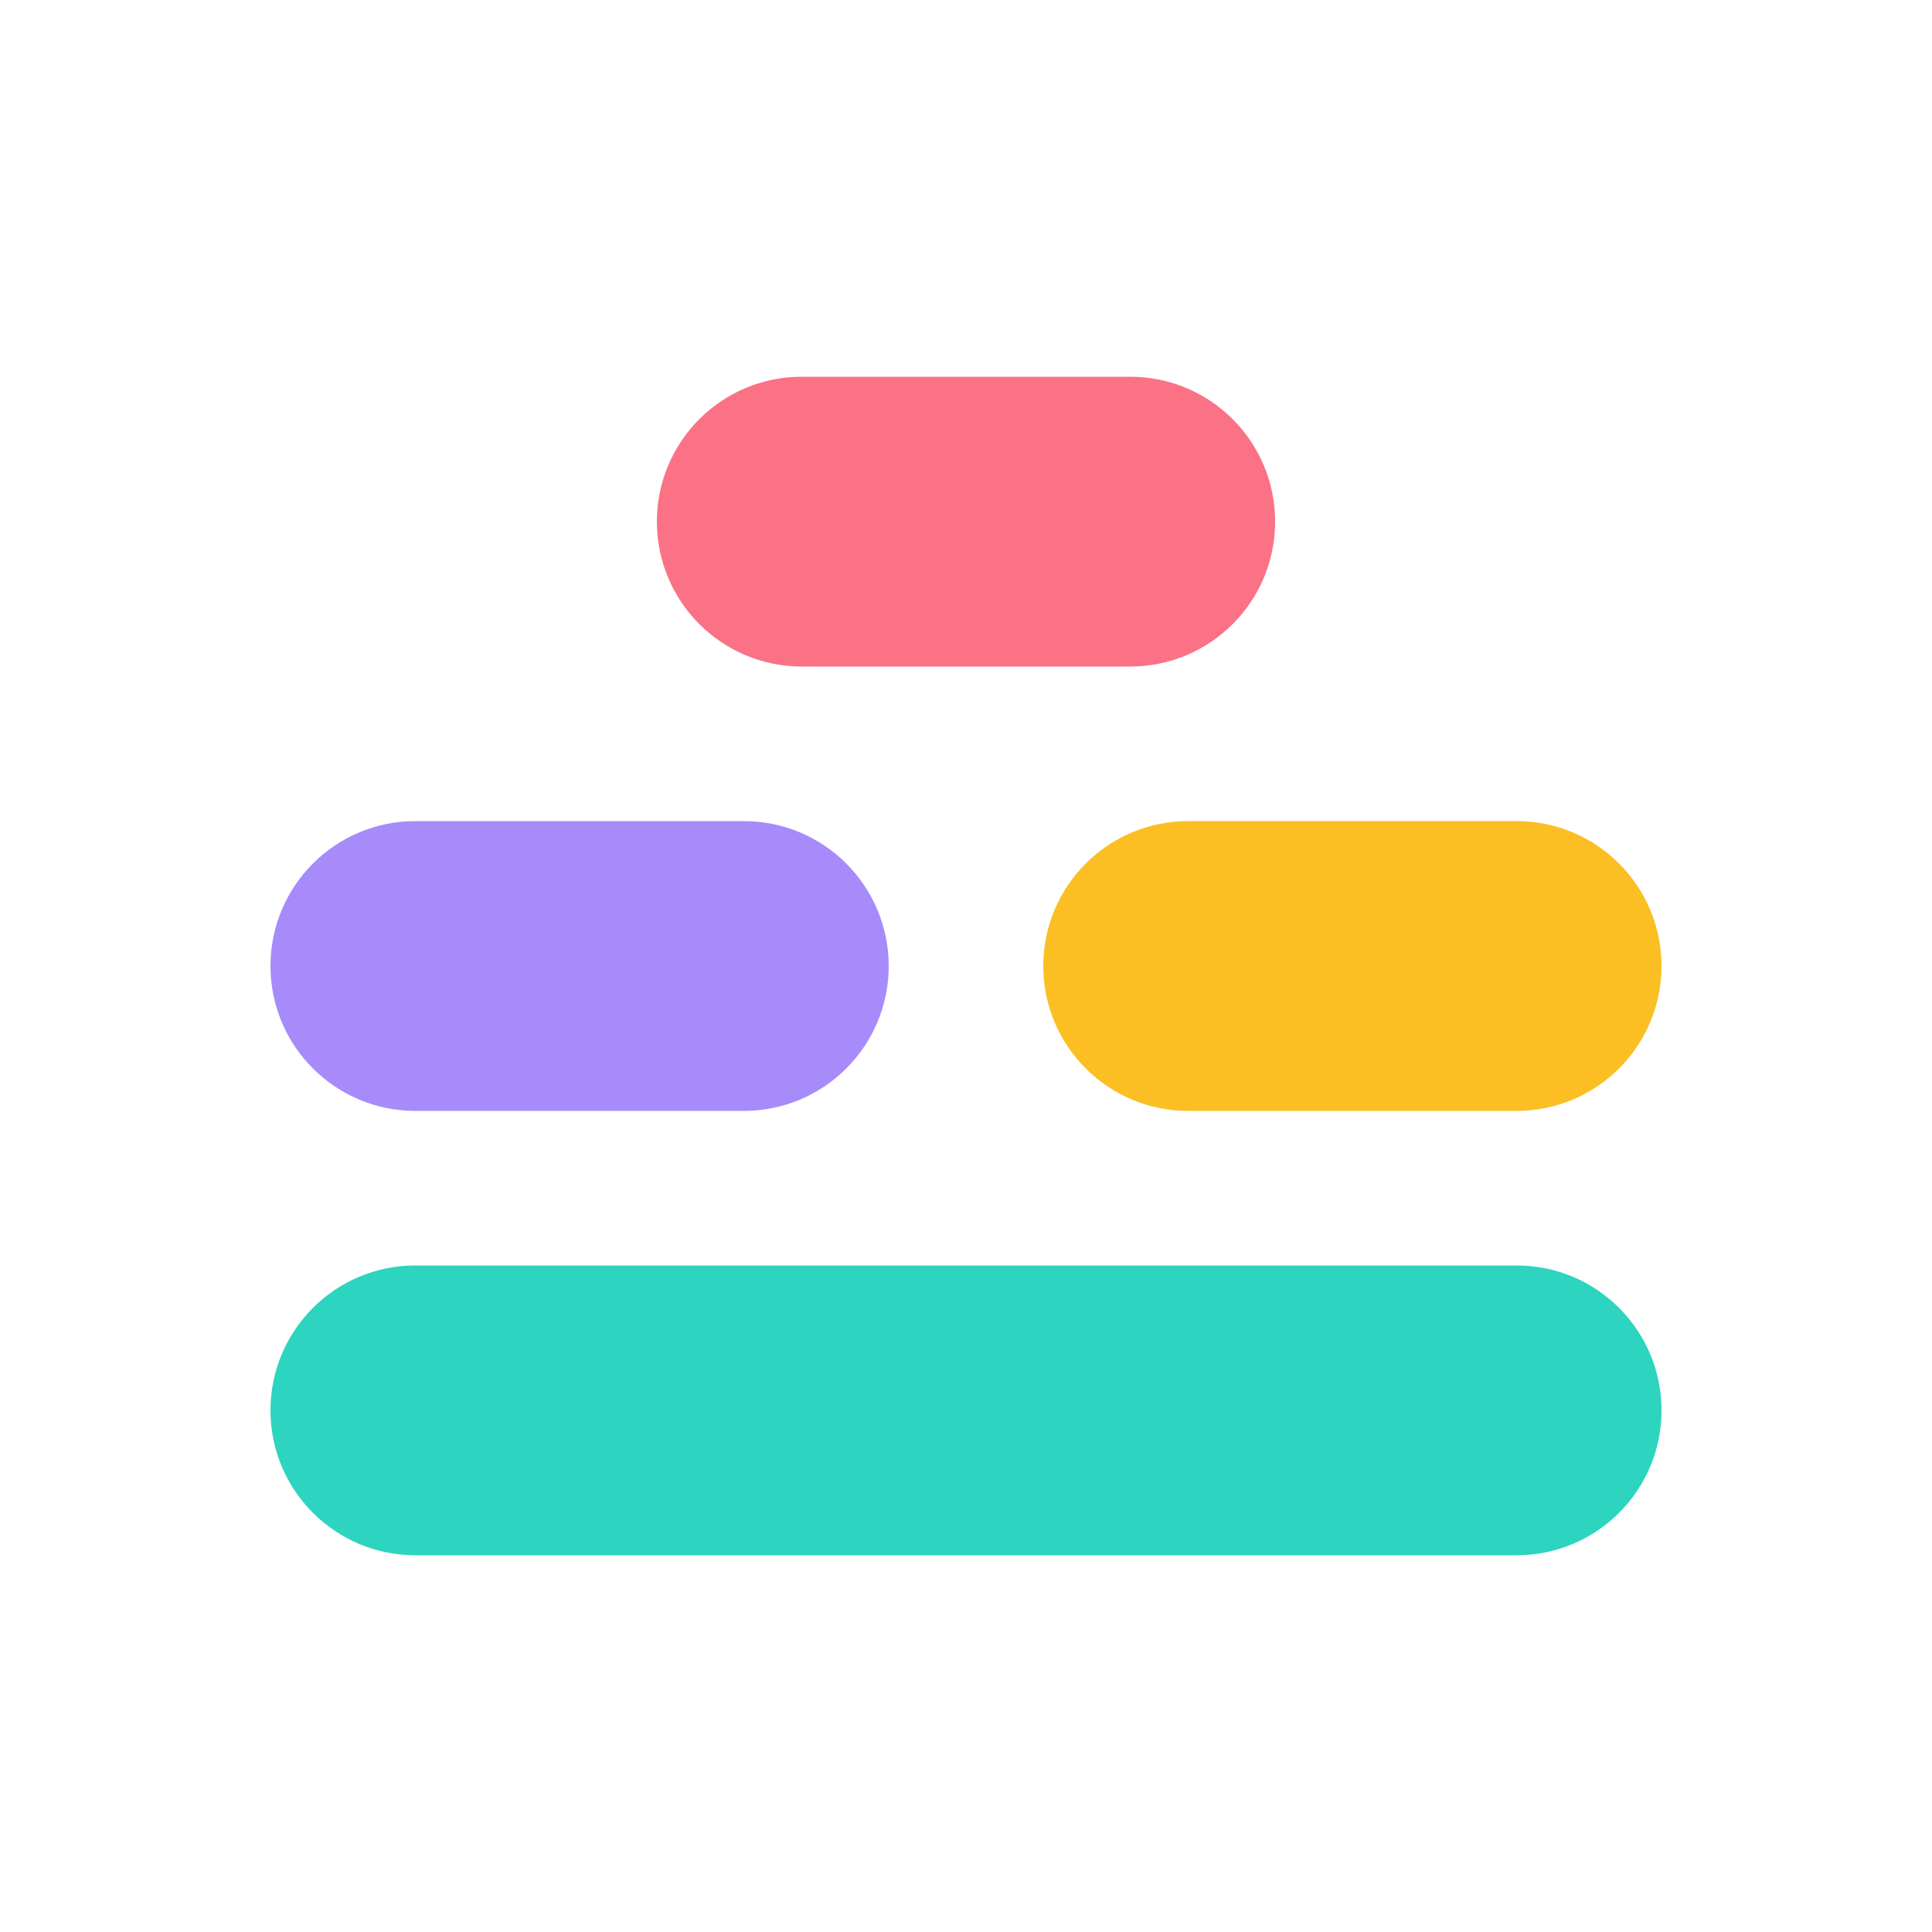
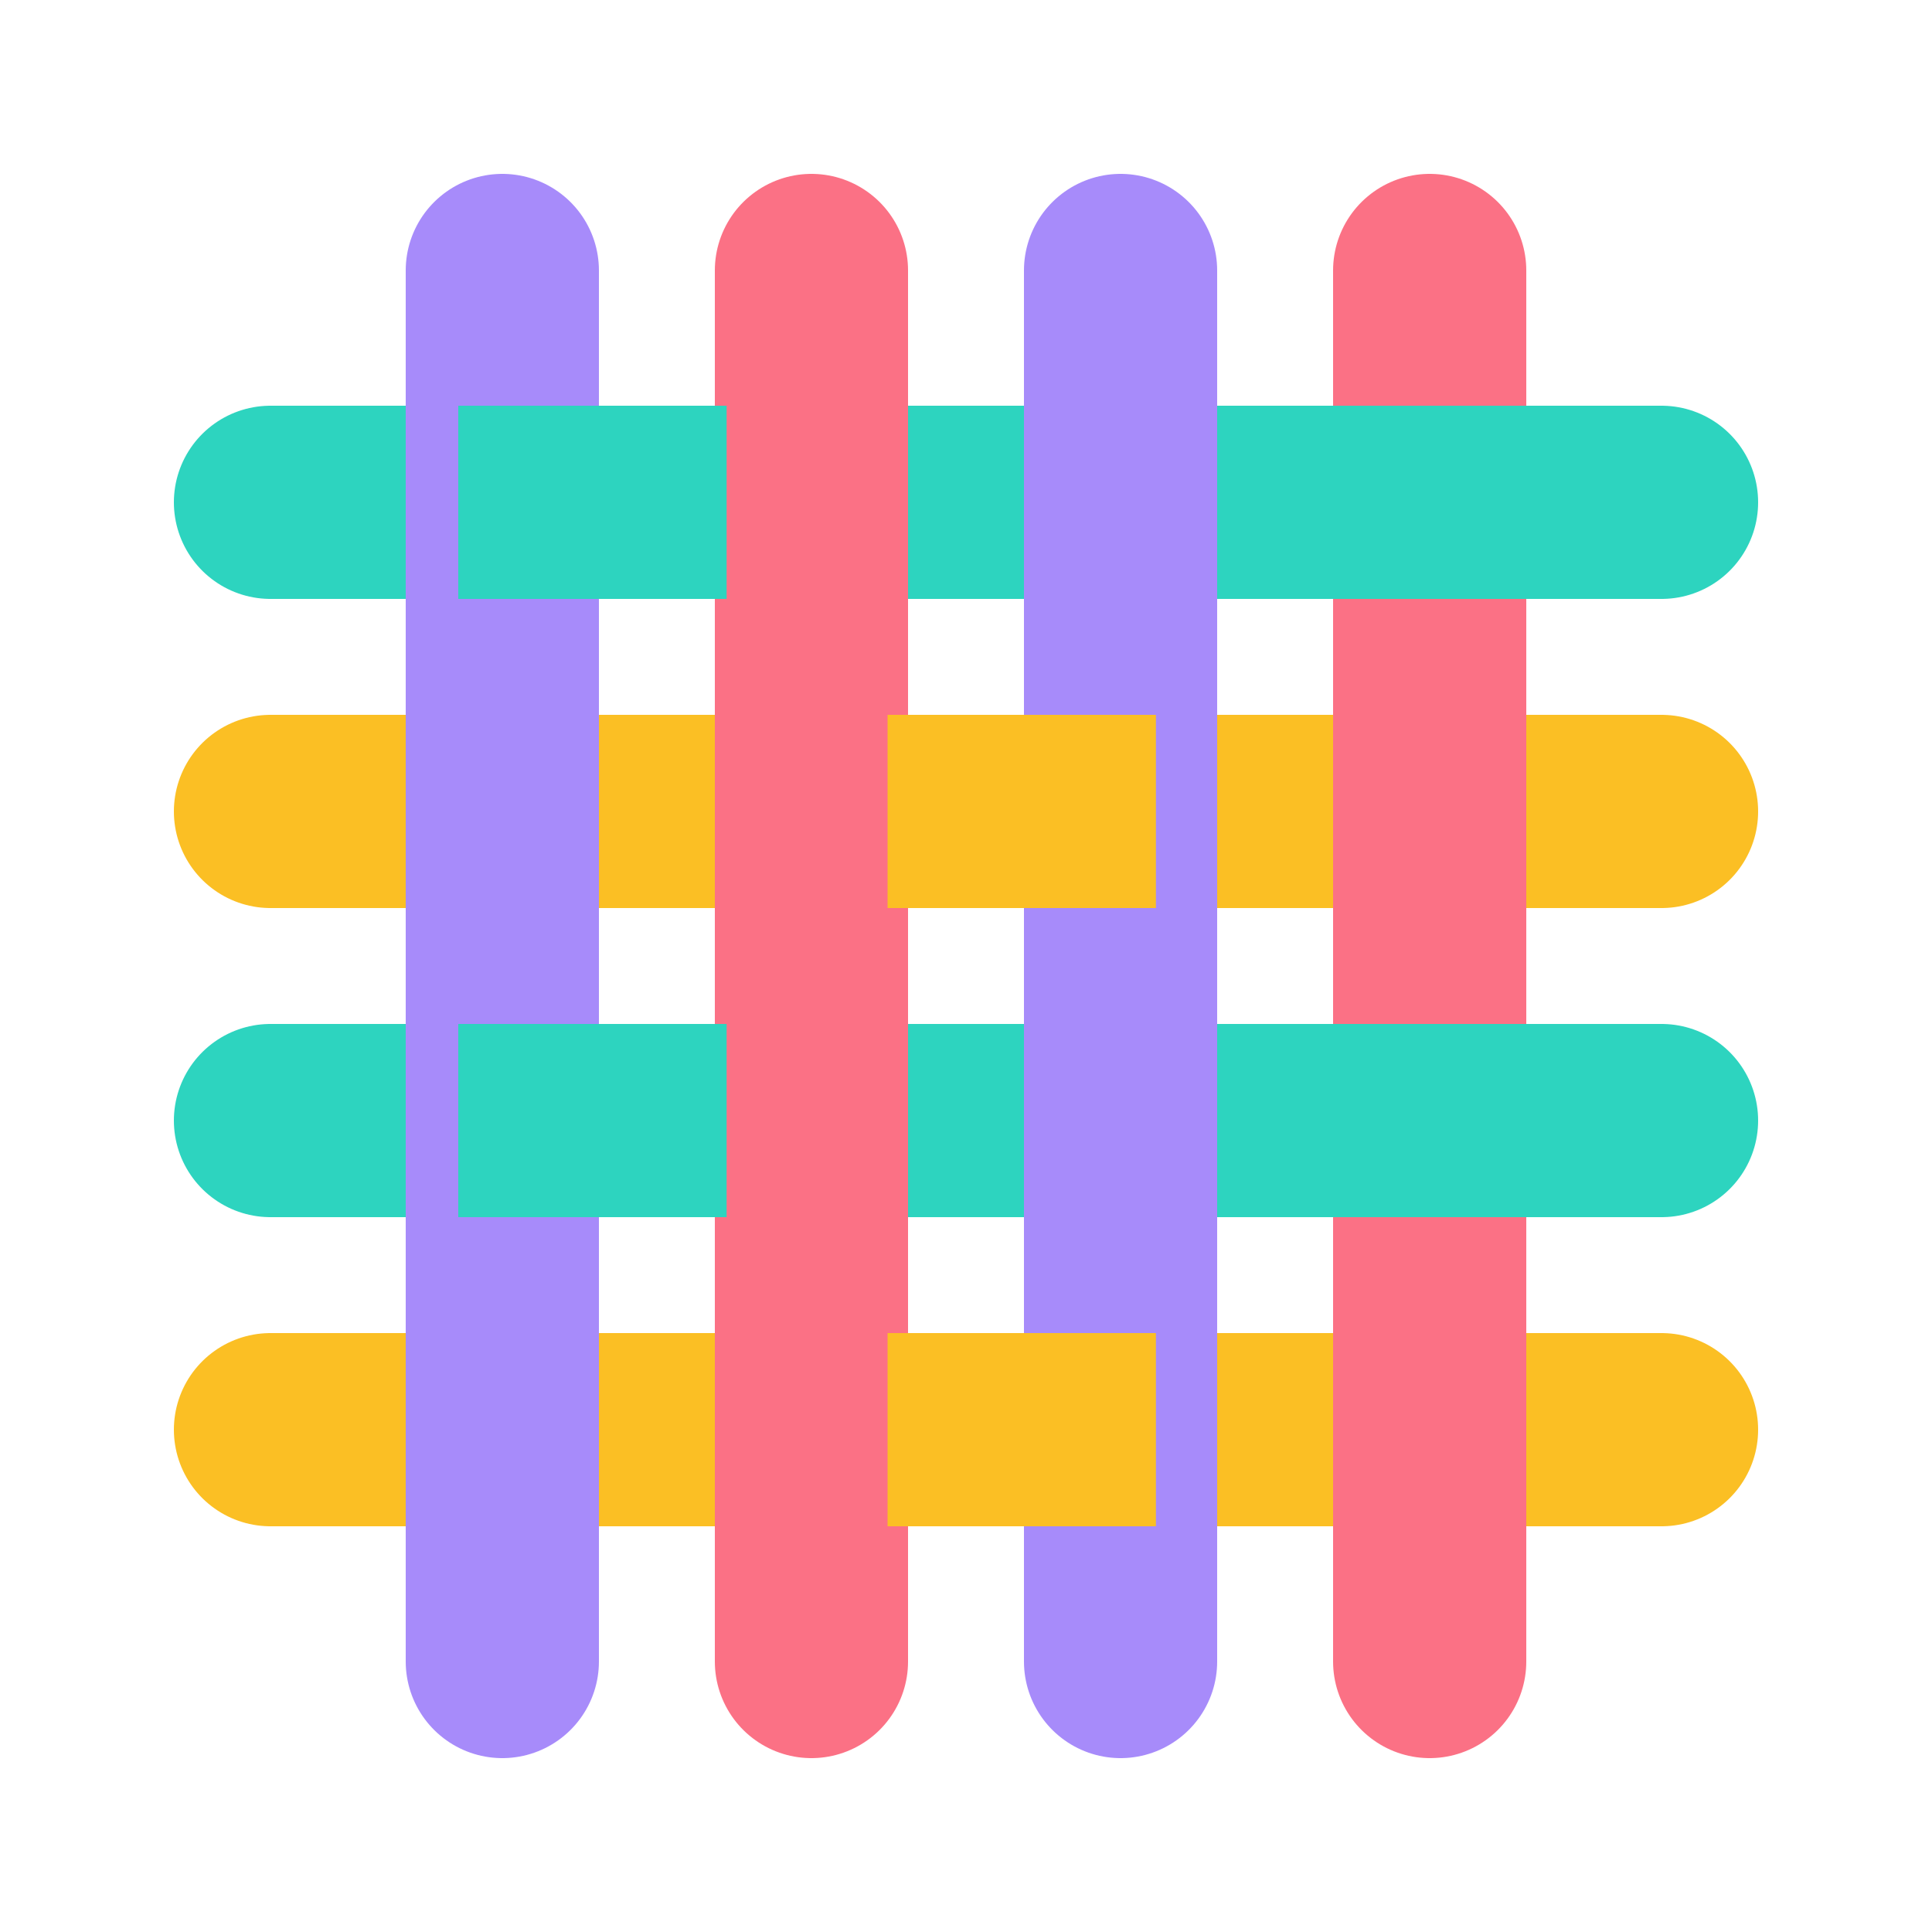
- <svg xmlns="http://www.w3.org/2000/svg" viewBox="0 0 100 100" width="100" height="100" role="img" aria-labelledby="title desc">
-   <rect x="34" y="19.5" width="32" height="15" rx="7.5" fill="#fb7185" />
-   <rect x="14" y="42.5" width="32" height="15" rx="7.5" fill="#a78bfa" />
-   <rect x="54" y="42.5" width="32" height="15" rx="7.5" fill="#fbbf24" />
-   <rect x="14" y="65.5" width="72" height="15" rx="7.5" fill="#2dd4bf" />
+ <svg xmlns="http://www.w3.org/2000/svg" viewBox="0 0 100 100" width="100" height="100" fill="none" role="img" aria-labelledby="title desc">
+   <path d="M14 26H86" stroke="#2dd4bf" stroke-width="10" stroke-linecap="round" />
+   <path d="M14 42H86" stroke="#fbbf24" stroke-width="10" stroke-linecap="round" />
+   <path d="M14 58H86" stroke="#2dd4bf" stroke-width="10" stroke-linecap="round" />
+   <path d="M14 74H86" stroke="#fbbf24" stroke-width="10" stroke-linecap="round" />
+   <path d="M26 14V86" stroke="#a78bfa" stroke-width="10" stroke-linecap="round" />
+   <path d="M42 14V86" stroke="#fb7185" stroke-width="10" stroke-linecap="round" />
+   <path d="M58 14V86" stroke="#a78bfa" stroke-width="10" stroke-linecap="round" />
+   <path d="M74 14V86" stroke="#fb7185" stroke-width="10" stroke-linecap="round" />
+   <path d="M14 26H86" stroke="#2dd4bf" stroke-width="10" stroke-linecap="butt" pathLength="100" stroke-dasharray="13.89 200" stroke-dashoffset="-9.72" />
+   <path d="M14 26H86" stroke="#2dd4bf" stroke-width="10" stroke-linecap="butt" pathLength="100" stroke-dasharray="13.89 200" stroke-dashoffset="-54.17" />
+   <path d="M14 42H86" stroke="#fbbf24" stroke-width="10" stroke-linecap="butt" pathLength="100" stroke-dasharray="13.89 200" stroke-dashoffset="-31.94" />
+   <path d="M14 42H86" stroke="#fbbf24" stroke-width="10" stroke-linecap="butt" pathLength="100" stroke-dasharray="13.89 200" stroke-dashoffset="-76.39" />
+   <path d="M14 58H86" stroke="#2dd4bf" stroke-width="10" stroke-linecap="butt" pathLength="100" stroke-dasharray="13.89 200" stroke-dashoffset="-9.72" />
+   <path d="M14 58H86" stroke="#2dd4bf" stroke-width="10" stroke-linecap="butt" pathLength="100" stroke-dasharray="13.89 200" stroke-dashoffset="-54.17" />
+   <path d="M14 74H86" stroke="#fbbf24" stroke-width="10" stroke-linecap="butt" pathLength="100" stroke-dasharray="13.89 200" stroke-dashoffset="-31.94" />
+   <path d="M14 74H86" stroke="#fbbf24" stroke-width="10" stroke-linecap="butt" pathLength="100" stroke-dasharray="13.89 200" stroke-dashoffset="-76.39" />
</svg>
